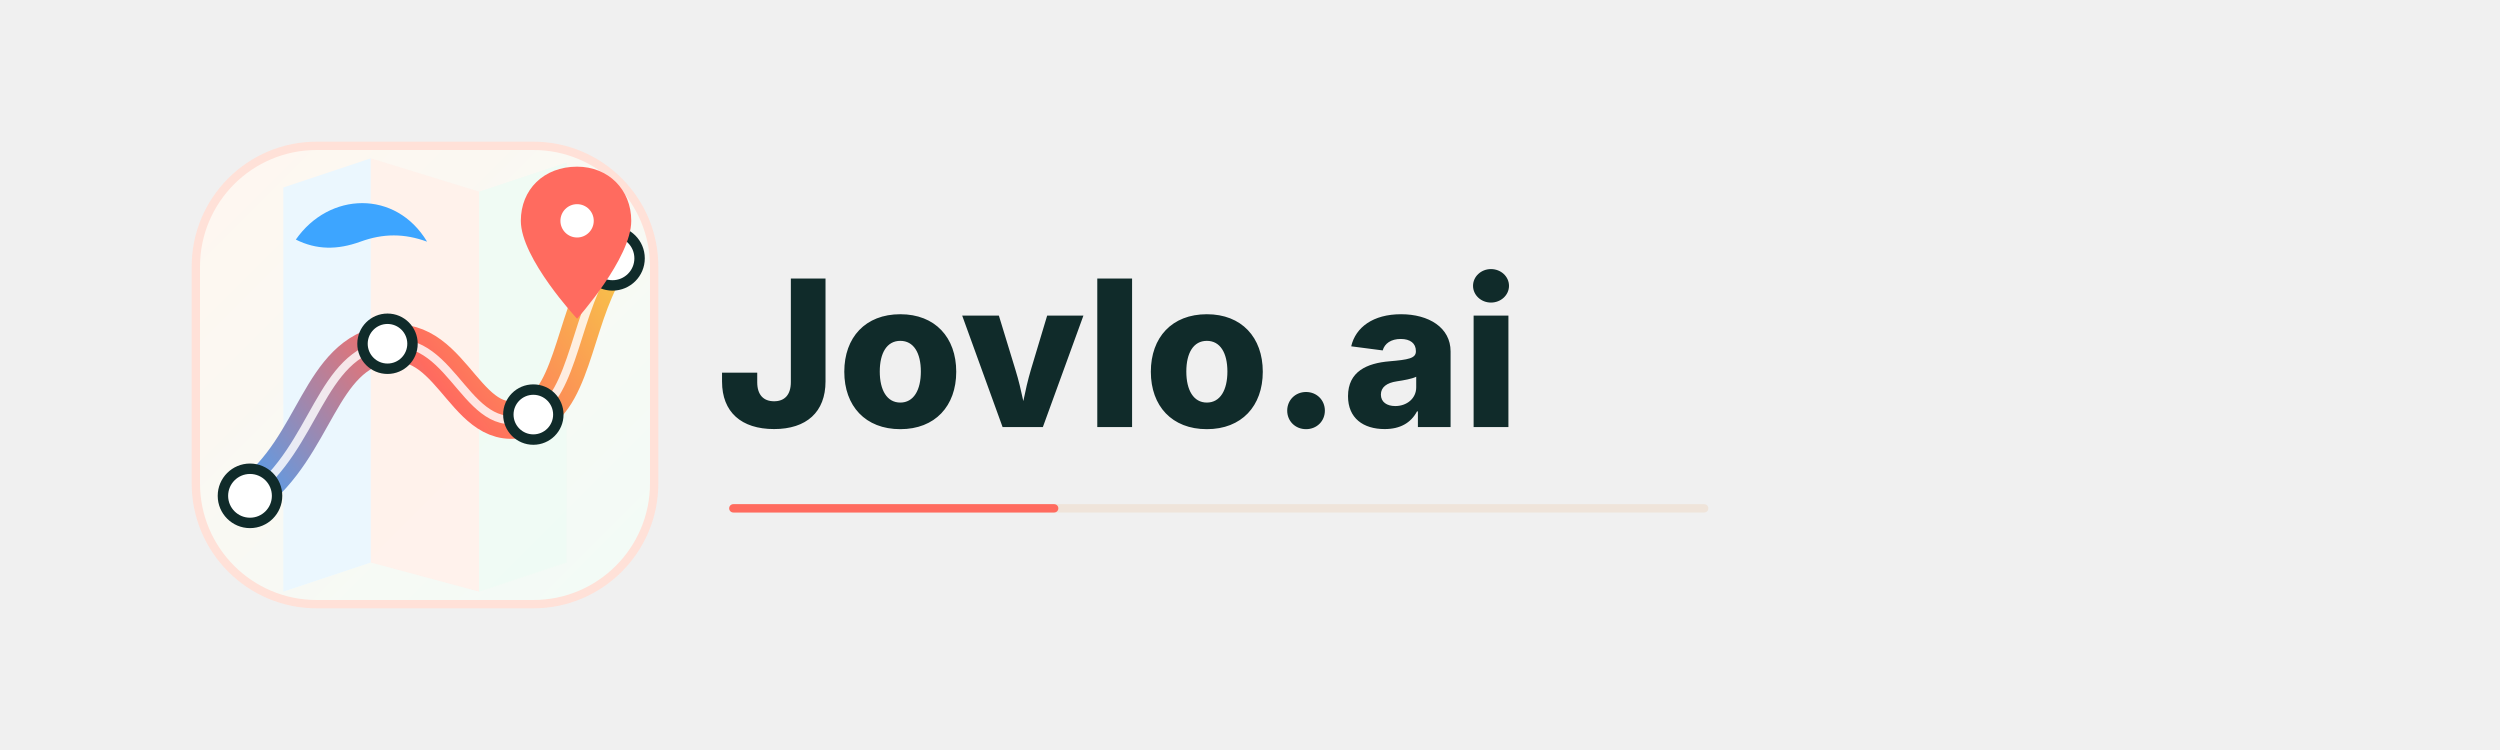
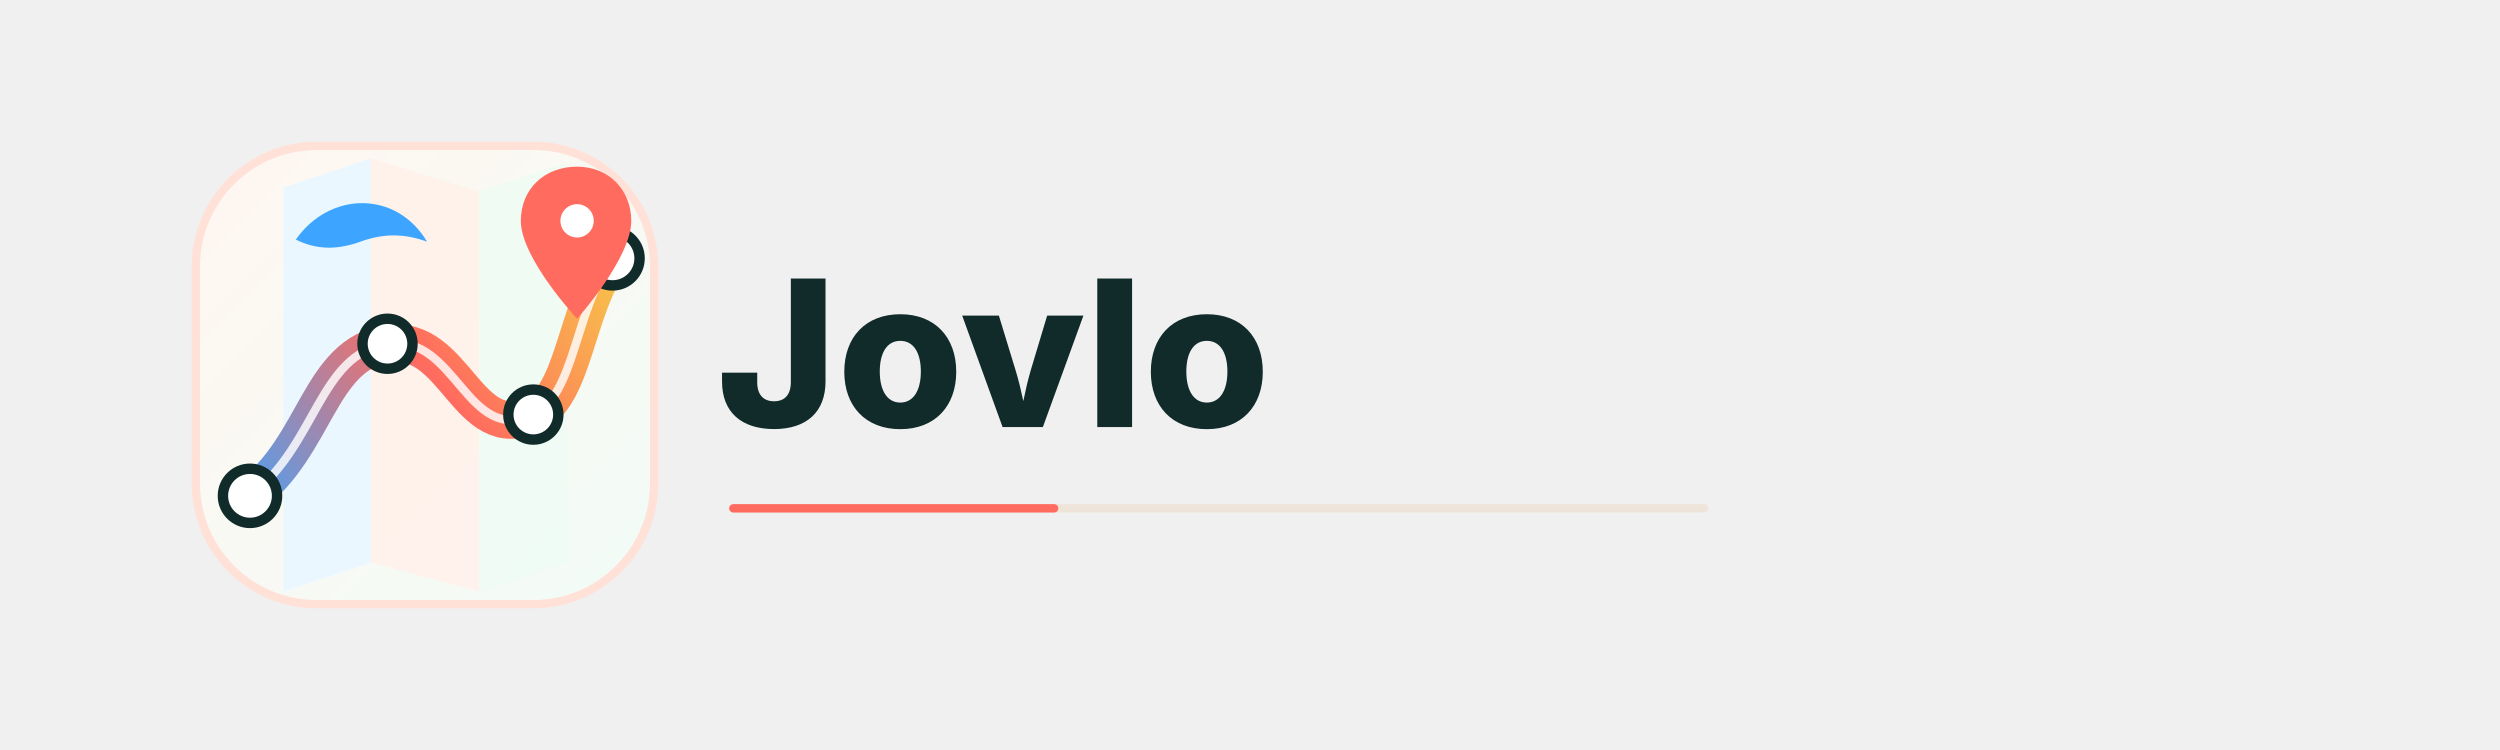
<svg xmlns="http://www.w3.org/2000/svg" width="1200" height="360" viewBox="0 0 1200 360" role="img" aria-labelledby="title desc">
  <defs>
    <linearGradient id="mapFill" x1="72" y1="72" x2="288" y2="288" gradientUnits="userSpaceOnUse">
      <stop offset="0" stop-color="#FFF7F0" />
      <stop offset="1" stop-color="#F2FBF7" />
    </linearGradient>
    <linearGradient id="loomRoute" x1="86" y1="245" x2="267" y2="112" gradientUnits="userSpaceOnUse">
      <stop offset="0" stop-color="#3DA5FF" />
      <stop offset="0.52" stop-color="#FF6B5F" />
      <stop offset="1" stop-color="#F7C948" />
    </linearGradient>
  </defs>
  <g transform="translate(24 0)">
    <rect x="70" y="70" width="220" height="220" rx="58" fill="url(#mapFill)" stroke="#FFE1D8" stroke-width="4" />
    <path d="M112 90 L154 76 L154 270 L112 284 Z" fill="#EAF7FF" opacity="0.95" />
    <path d="M154 76 L206 92 L206 284 L154 270 Z" fill="#FFF1EB" opacity="0.95" />
    <path d="M206 92 L248 78 L248 270 L206 284 Z" fill="#EFFBF4" opacity="0.95" />
    <path d="M96 238 C128 214 129 170 162 165 C195 160 200 214 232 199 C252 190 252 148 270 124" fill="none" stroke="url(#loomRoute)" stroke-width="18" stroke-linecap="round" stroke-linejoin="round" />
    <path d="M96 238 C128 214 129 170 162 165 C195 160 200 214 232 199 C252 190 252 148 270 124" fill="none" stroke="#FFFFFF" stroke-width="4" stroke-linecap="round" stroke-linejoin="round" opacity="0.82" />
    <g fill="#FFFFFF" stroke="#102B2A" stroke-width="5">
      <circle cx="96" cy="238" r="13" />
      <circle cx="162" cy="165" r="12" />
      <circle cx="232" cy="199" r="12" />
      <circle cx="270" cy="124" r="13" />
    </g>
    <path d="M226 106 C226 91 237 80 253 80 C268 80 279 91 279 106 C279 124 253 153 253 153 C253 153 226 124 226 106 Z" fill="#FF6B5F" />
    <circle cx="253" cy="106" r="8" fill="#FFFFFF" />
    <path d="M118 115 C134 92 166 91 181 116 C170 112 160 112 149 116 C138 120 128 120 118 115 Z" fill="#3DA5FF" />
  </g>
  <g transform="translate(344 128)">
-     <text x="0" y="77" font-family="-apple-system, BlinkMacSystemFont, 'SF Pro Display', 'Inter', 'Segoe UI', sans-serif" font-size="98" font-weight="760" fill="#102B2A">Jovlo.ai</text>
+     <text x="0" y="77" font-family="-apple-system, BlinkMacSystemFont, 'SF Pro Display', 'Inter', 'Segoe UI', sans-serif" font-size="98" font-weight="760" fill="#102B2A">Jovlo</text>
    <path d="M8 116 H474" stroke="#EFE4DA" stroke-width="4" stroke-linecap="round" />
    <path d="M8 116 H162" stroke="#FF6B5F" stroke-width="4" stroke-linecap="round" />
  </g>
</svg>
